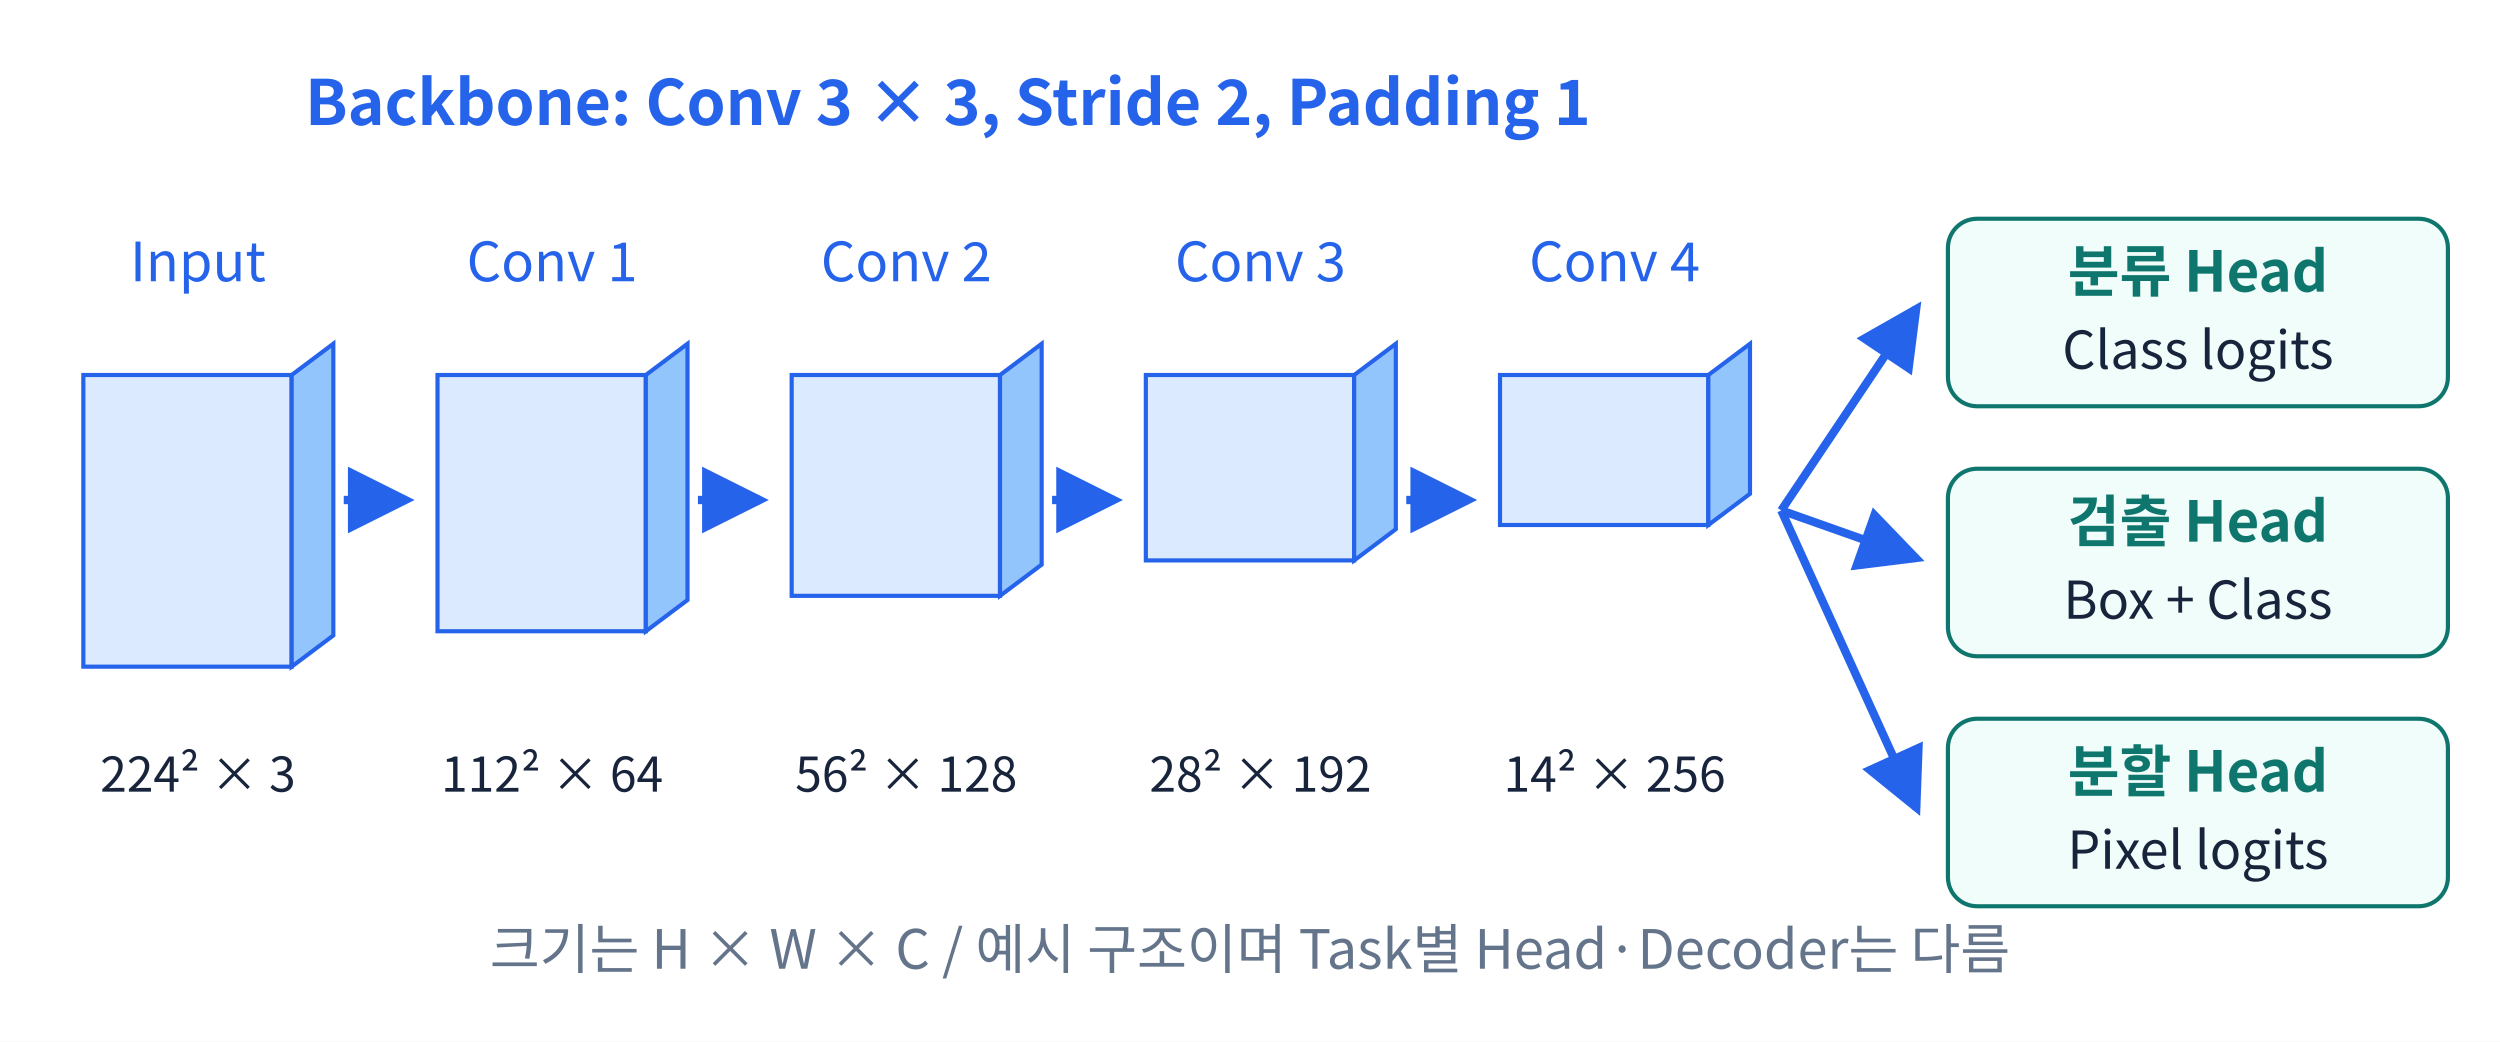
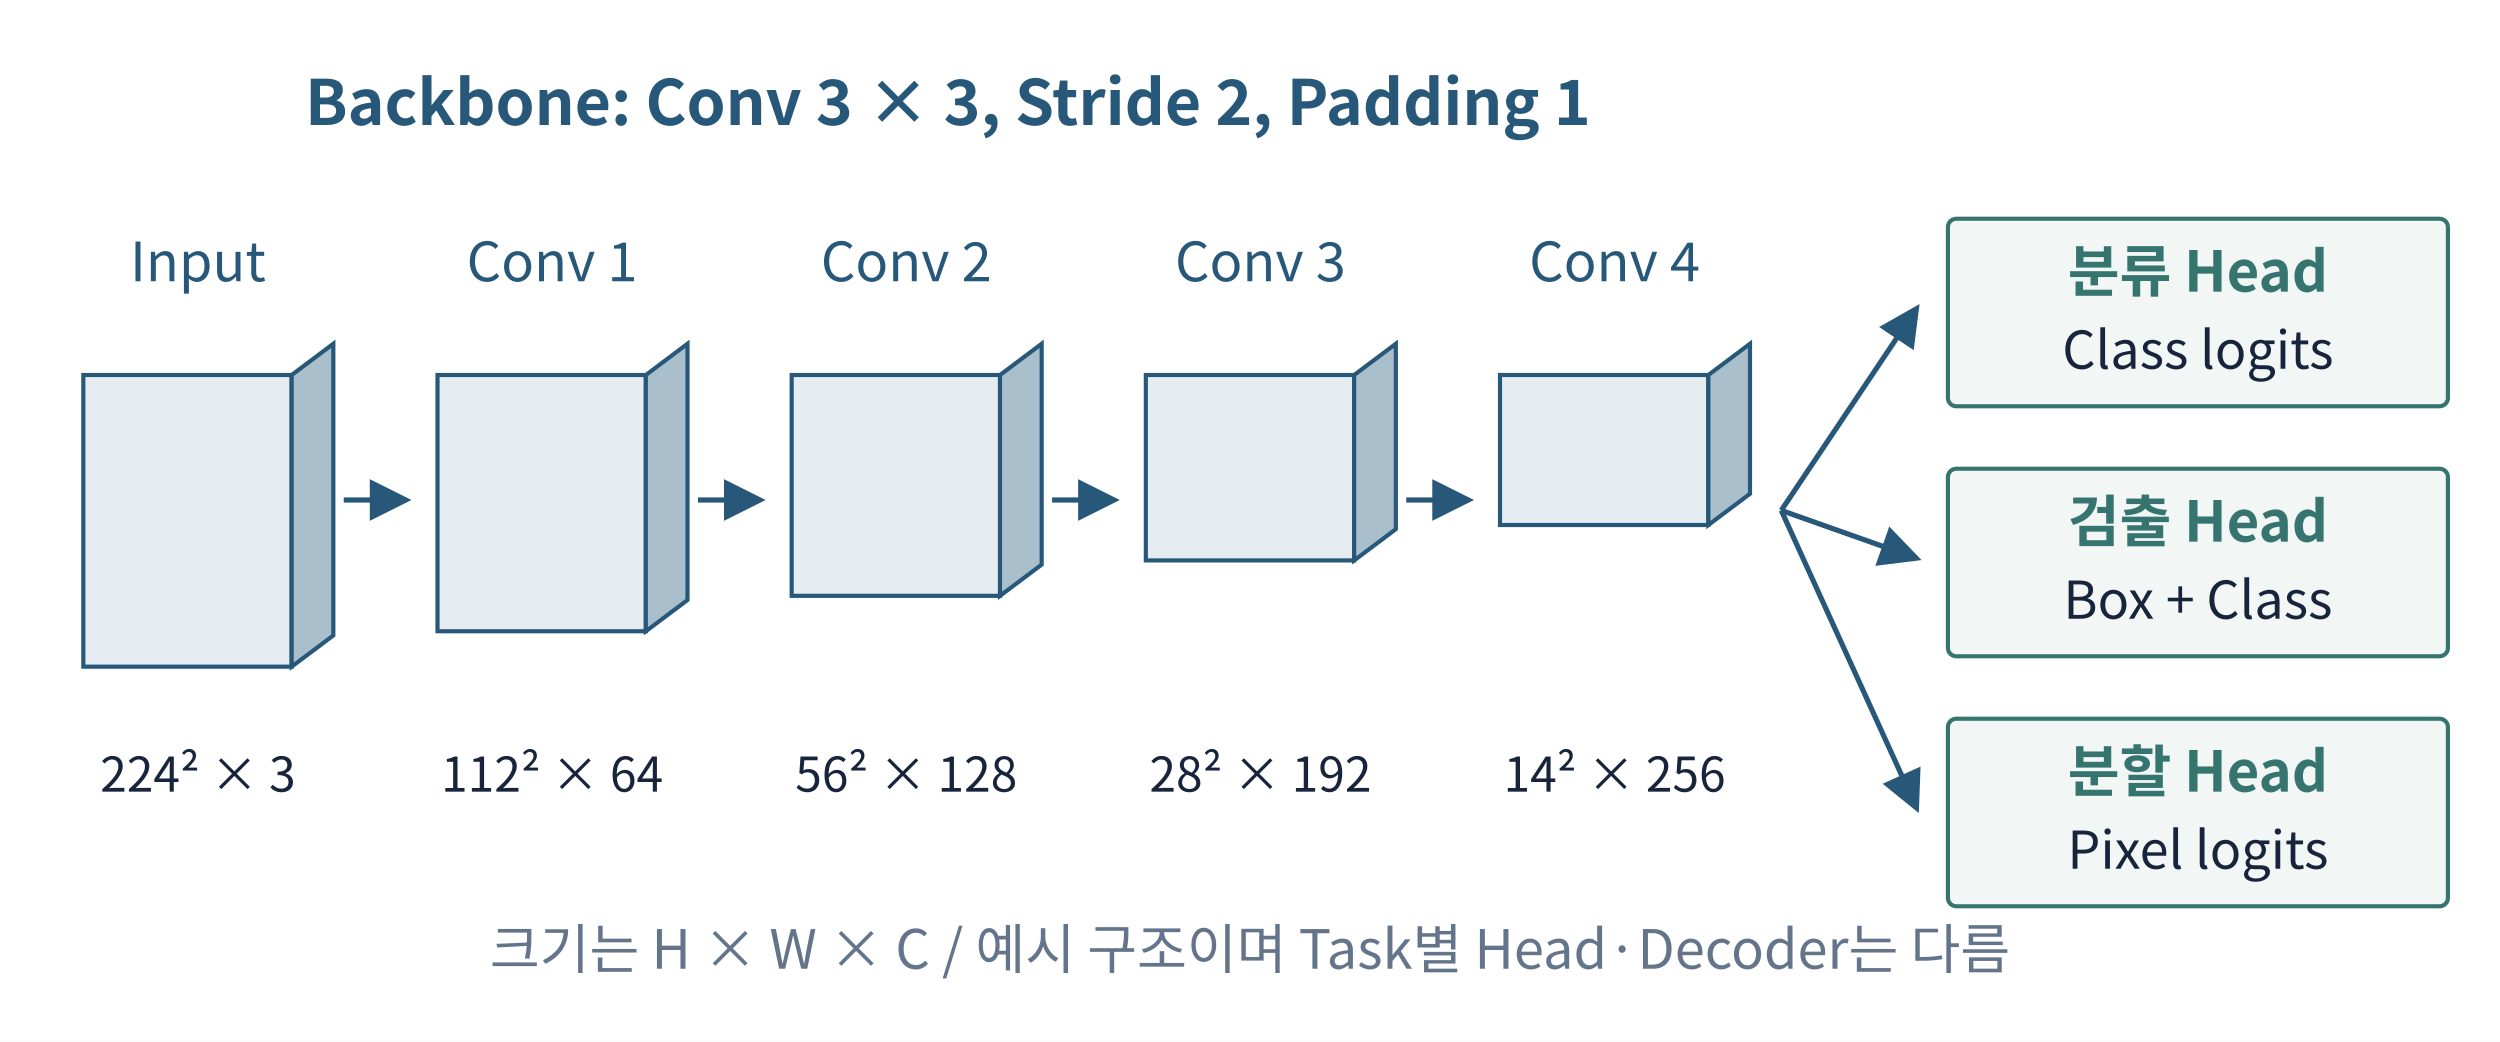
<svg xmlns="http://www.w3.org/2000/svg" viewBox="0 0 1200 500" font-family="'Noto Sans CJK KR', 'Malgun Gothic', sans-serif">
  <defs>
-     <marker id="arrow-2563eb" markerWidth="8" markerHeight="8" refX="7" refY="4" orient="auto">
-       <path d="M0 0 L8 4 L0 8Z" fill="#2563eb" />
+     <marker id="arrow-275879" markerWidth="8" markerHeight="8" refX="7" refY="4" orient="auto">
+       <path d="M0 0 L8 4 L0 8Z" fill="#275879" />
    </marker>
-     <marker id="arrow-0f766e" markerWidth="8" markerHeight="8" refX="7" refY="4" orient="auto">
-       <path d="M0 0 L8 4 L0 8Z" fill="#0f766e" />
+     <marker id="arrow-36756f" markerWidth="8" markerHeight="8" refX="7" refY="4" orient="auto">
+       <path d="M0 0 L8 4 L0 8Z" fill="#36756f" />
    </marker>
-     <marker id="arrow-ea580c" markerWidth="8" markerHeight="8" refX="7" refY="4" orient="auto">
-       <path d="M0 0 L8 4 L0 8Z" fill="#ea580c" />
+     <marker id="arrow-b2773d" markerWidth="8" markerHeight="8" refX="7" refY="4" orient="auto">
+       <path d="M0 0 L8 4 L0 8Z" fill="#b2773d" />
    </marker>
    <marker id="arrow-64748b" markerWidth="8" markerHeight="8" refX="7" refY="4" orient="auto">
      <path d="M0 0 L8 4 L0 8Z" fill="#64748b" />
    </marker>
  </defs>
  <rect width="1200" height="500" fill="white" />
-   <text x="455" y="60" font-size="30" fill="#2563eb" text-anchor="middle" font-weight="700">Backbone: Conv 3 × 3, Stride 2, Padding 1</text>
-   <text x="95" y="135" font-size="26" fill="#2563eb" text-anchor="middle" font-weight="400">Input</text>
-   <rect x="40" y="180" width="100" height="140" rx="0" fill="#dbeafe" stroke="#2563eb" stroke-width="2" />
-   <path d="M140 180 l20 -15 v140 l-20 15Z" fill="#93c5fd" stroke="#2563eb" stroke-width="2" />
+   <text x="455" y="60" font-size="30" fill="#275879" text-anchor="middle" font-weight="700">Backbone: Conv 3 × 3, Stride 2, Padding 1</text>
+   <text x="95" y="135" font-size="26" fill="#275879" text-anchor="middle" font-weight="400">Input</text>
+   <rect x="40" y="180" width="100" height="140" rx="0" fill="#e5edf3" stroke="#275879" stroke-width="2" />
+   <path d="M140 180 l20 -15 v140 l-20 15Z" fill="#a9bfcc" stroke="#275879" stroke-width="2" />
  <text x="95" y="380" font-size="23" fill="#17243b" text-anchor="middle" font-weight="400">224² × 3</text>
-   <path d="M165 240 L195 240" stroke="#2563eb" stroke-width="4" fill="none" marker-end="url(#arrow-2563eb)" />
-   <text x="265" y="135" font-size="26" fill="#2563eb" text-anchor="middle" font-weight="400">Conv 1</text>
-   <rect x="210" y="180" width="100" height="123" rx="0" fill="#dbeafe" stroke="#2563eb" stroke-width="2" />
-   <path d="M310 180 l20 -15 v123 l-20 15Z" fill="#93c5fd" stroke="#2563eb" stroke-width="2" />
+   <path d="M165 240 L195 240" stroke="#275879" stroke-width="2.5" fill="none" marker-end="url(#arrow-275879)" />
+   <text x="265" y="135" font-size="26" fill="#275879" text-anchor="middle" font-weight="400">Conv 1</text>
+   <rect x="210" y="180" width="100" height="123" rx="0" fill="#e5edf3" stroke="#275879" stroke-width="2" />
+   <path d="M310 180 l20 -15 v123 l-20 15Z" fill="#a9bfcc" stroke="#275879" stroke-width="2" />
  <text x="265" y="380" font-size="23" fill="#17243b" text-anchor="middle" font-weight="400">112² × 64</text>
-   <path d="M335 240 L365 240" stroke="#2563eb" stroke-width="4" fill="none" marker-end="url(#arrow-2563eb)" />
-   <text x="435" y="135" font-size="26" fill="#2563eb" text-anchor="middle" font-weight="400">Conv 2</text>
-   <rect x="380" y="180" width="100" height="106" rx="0" fill="#dbeafe" stroke="#2563eb" stroke-width="2" />
-   <path d="M480 180 l20 -15 v106 l-20 15Z" fill="#93c5fd" stroke="#2563eb" stroke-width="2" />
+   <path d="M335 240 L365 240" stroke="#275879" stroke-width="2.5" fill="none" marker-end="url(#arrow-275879)" />
+   <text x="435" y="135" font-size="26" fill="#275879" text-anchor="middle" font-weight="400">Conv 2</text>
+   <rect x="380" y="180" width="100" height="106" rx="0" fill="#e5edf3" stroke="#275879" stroke-width="2" />
+   <path d="M480 180 l20 -15 v106 l-20 15Z" fill="#a9bfcc" stroke="#275879" stroke-width="2" />
  <text x="435" y="380" font-size="23" fill="#17243b" text-anchor="middle" font-weight="400">56² × 128</text>
-   <path d="M505 240 L535 240" stroke="#2563eb" stroke-width="4" fill="none" marker-end="url(#arrow-2563eb)" />
-   <text x="605" y="135" font-size="26" fill="#2563eb" text-anchor="middle" font-weight="400">Conv 3</text>
-   <rect x="550" y="180" width="100" height="89" rx="0" fill="#dbeafe" stroke="#2563eb" stroke-width="2" />
-   <path d="M650 180 l20 -15 v89 l-20 15Z" fill="#93c5fd" stroke="#2563eb" stroke-width="2" />
+   <path d="M505 240 L535 240" stroke="#275879" stroke-width="2.5" fill="none" marker-end="url(#arrow-275879)" />
+   <text x="605" y="135" font-size="26" fill="#275879" text-anchor="middle" font-weight="400">Conv 3</text>
+   <rect x="550" y="180" width="100" height="89" rx="0" fill="#e5edf3" stroke="#275879" stroke-width="2" />
+   <path d="M650 180 l20 -15 v89 l-20 15Z" fill="#a9bfcc" stroke="#275879" stroke-width="2" />
  <text x="605" y="380" font-size="23" fill="#17243b" text-anchor="middle" font-weight="400">28² × 192</text>
-   <path d="M675 240 L705 240" stroke="#2563eb" stroke-width="4" fill="none" marker-end="url(#arrow-2563eb)" />
-   <text x="775" y="135" font-size="26" fill="#2563eb" text-anchor="middle" font-weight="400">Conv 4</text>
-   <rect x="720" y="180" width="100" height="72" rx="0" fill="#dbeafe" stroke="#2563eb" stroke-width="2" />
-   <path d="M820 180 l20 -15 v72 l-20 15Z" fill="#93c5fd" stroke="#2563eb" stroke-width="2" />
+   <path d="M675 240 L705 240" stroke="#275879" stroke-width="2.5" fill="none" marker-end="url(#arrow-275879)" />
+   <text x="775" y="135" font-size="26" fill="#275879" text-anchor="middle" font-weight="400">Conv 4</text>
+   <rect x="720" y="180" width="100" height="72" rx="0" fill="#e5edf3" stroke="#275879" stroke-width="2" />
+   <path d="M820 180 l20 -15 v72 l-20 15Z" fill="#a9bfcc" stroke="#275879" stroke-width="2" />
  <text x="775" y="380" font-size="23" fill="#17243b" text-anchor="middle" font-weight="400">14² × 256</text>
-   <path d="M855 245 L920 148" stroke="#2563eb" stroke-width="4" fill="none" marker-end="url(#arrow-2563eb)" />
-   <rect x="935" y="105" width="240" height="90" rx="14" fill="#f0fdfa" stroke="#0f766e" stroke-width="2" />
-   <text x="1055" y="140" font-size="27" fill="#0f766e" text-anchor="middle" font-weight="700">분류 Head</text>
+   <path d="M855 245 L920 148" stroke="#275879" stroke-width="2.5" fill="none" marker-end="url(#arrow-275879)" />
+   <rect x="935" y="105" width="240" height="90" rx="4" fill="#f2f7f5" stroke="#36756f" stroke-width="2" />
+   <text x="1055" y="140" font-size="27" fill="#36756f" text-anchor="middle" font-weight="700">분류 Head</text>
  <text x="1055" y="177" font-size="25" fill="#17243b" text-anchor="middle" font-weight="400">Class logits</text>
-   <path d="M855 245 L920 268" stroke="#2563eb" stroke-width="4" fill="none" marker-end="url(#arrow-2563eb)" />
-   <rect x="935" y="225" width="240" height="90" rx="14" fill="#f0fdfa" stroke="#0f766e" stroke-width="2" />
-   <text x="1055" y="260" font-size="27" fill="#0f766e" text-anchor="middle" font-weight="700">검출 Head</text>
+   <path d="M855 245 L920 268" stroke="#275879" stroke-width="2.5" fill="none" marker-end="url(#arrow-275879)" />
+   <rect x="935" y="225" width="240" height="90" rx="4" fill="#f2f7f5" stroke="#36756f" stroke-width="2" />
+   <text x="1055" y="260" font-size="27" fill="#36756f" text-anchor="middle" font-weight="700">검출 Head</text>
  <text x="1055" y="297" font-size="25" fill="#17243b" text-anchor="middle" font-weight="400">Box + Class</text>
-   <path d="M855 245 L920 388" stroke="#2563eb" stroke-width="4" fill="none" marker-end="url(#arrow-2563eb)" />
-   <rect x="935" y="345" width="240" height="90" rx="14" fill="#f0fdfa" stroke="#0f766e" stroke-width="2" />
-   <text x="1055" y="380" font-size="27" fill="#0f766e" text-anchor="middle" font-weight="700">분할 Head</text>
+   <path d="M855 245 L920 388" stroke="#275879" stroke-width="2.5" fill="none" marker-end="url(#arrow-275879)" />
+   <rect x="935" y="345" width="240" height="90" rx="4" fill="#f2f7f5" stroke="#36756f" stroke-width="2" />
+   <text x="1055" y="380" font-size="27" fill="#36756f" text-anchor="middle" font-weight="700">분할 Head</text>
  <text x="1055" y="417" font-size="25" fill="#17243b" text-anchor="middle" font-weight="400">Pixel logits</text>
  <text x="600" y="465" font-size="26" fill="#64748b" text-anchor="middle" font-weight="400">크기는 H × W × C / 예시 구조이며 Task별 Head·Decoder는 다름</text>
</svg>
